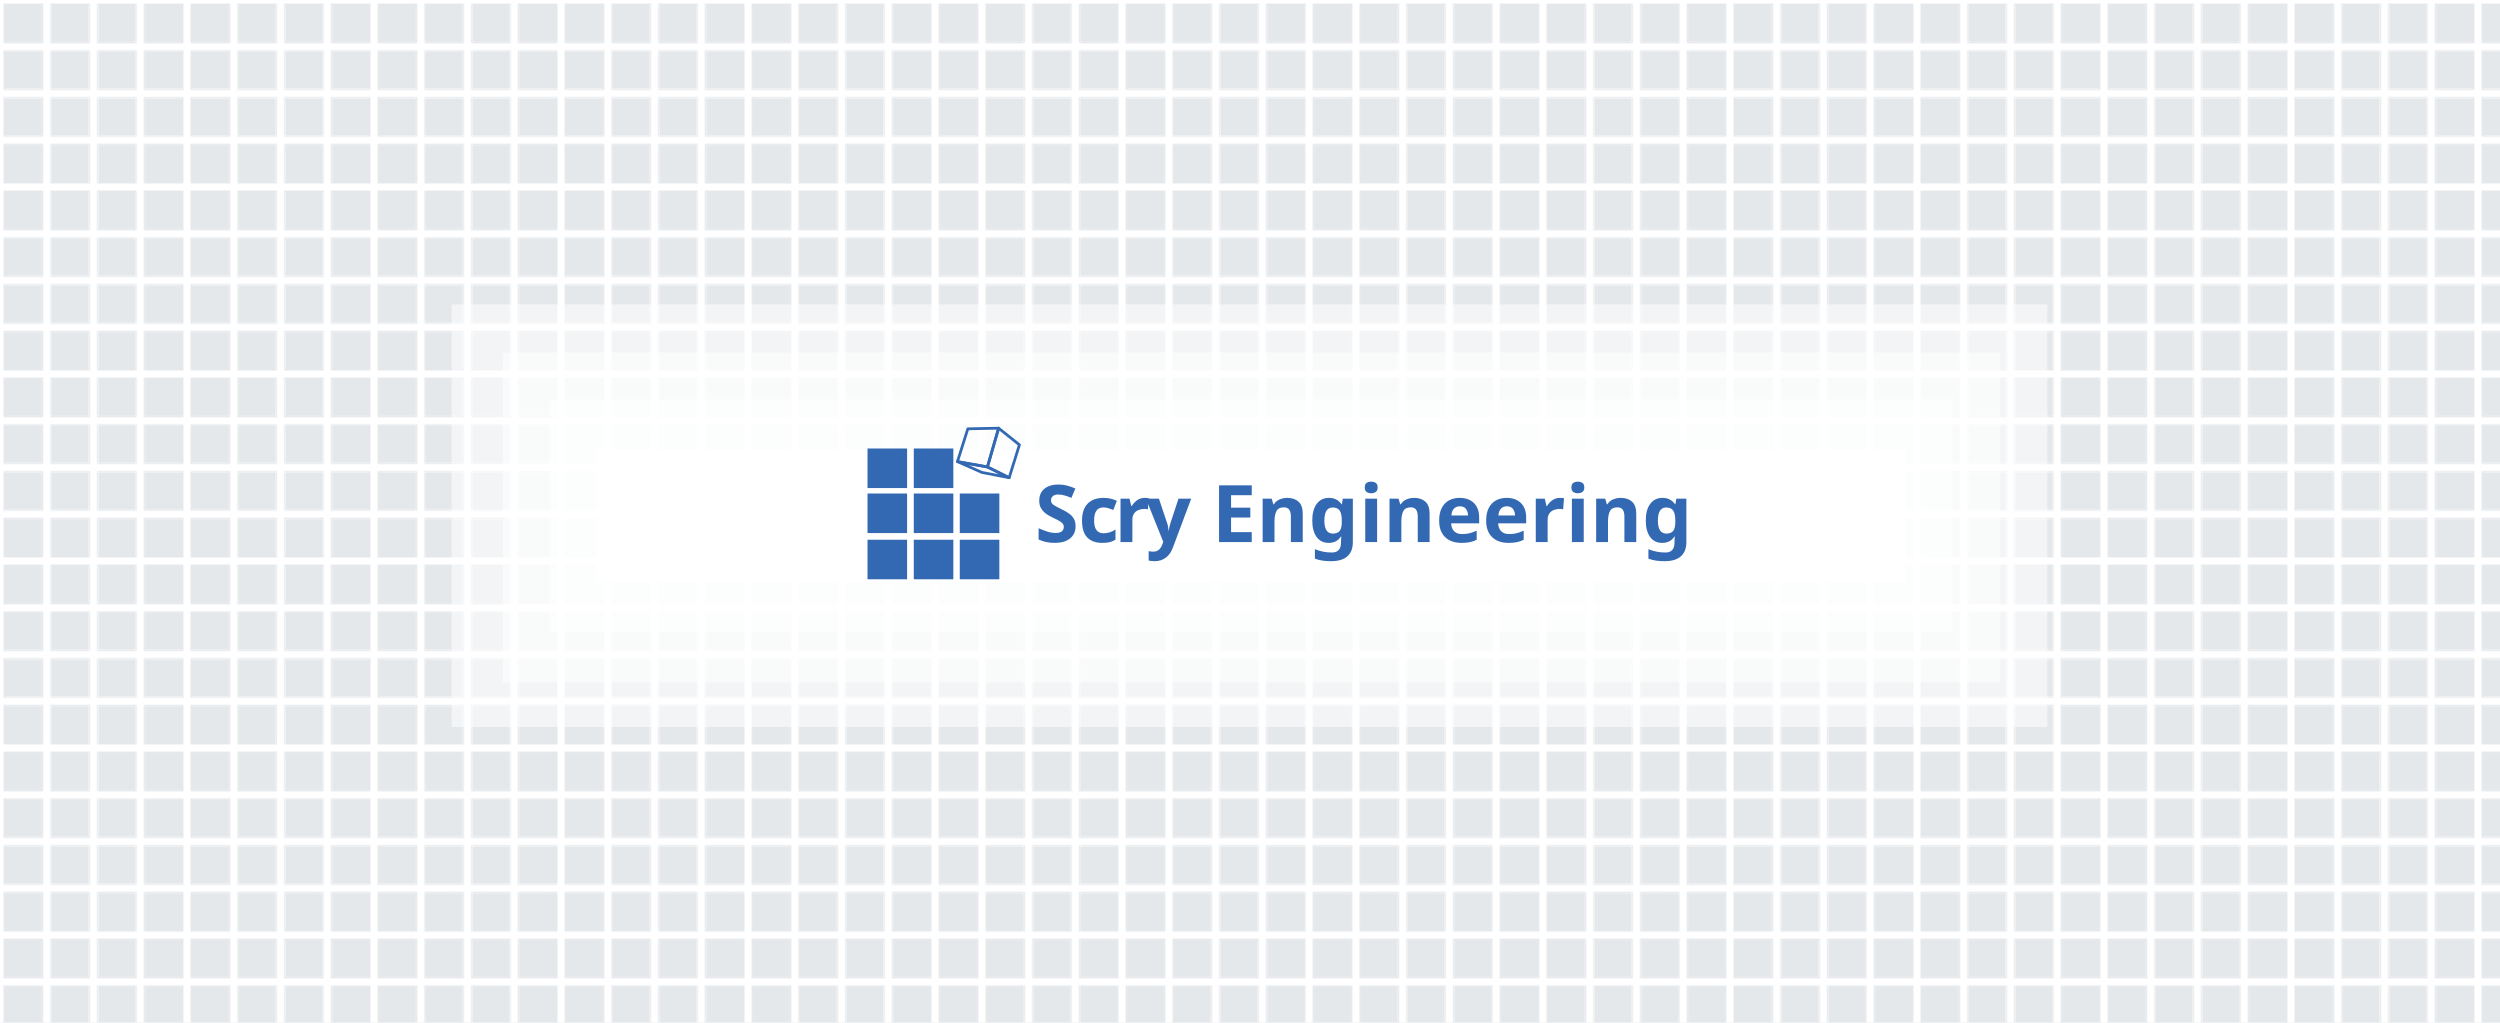
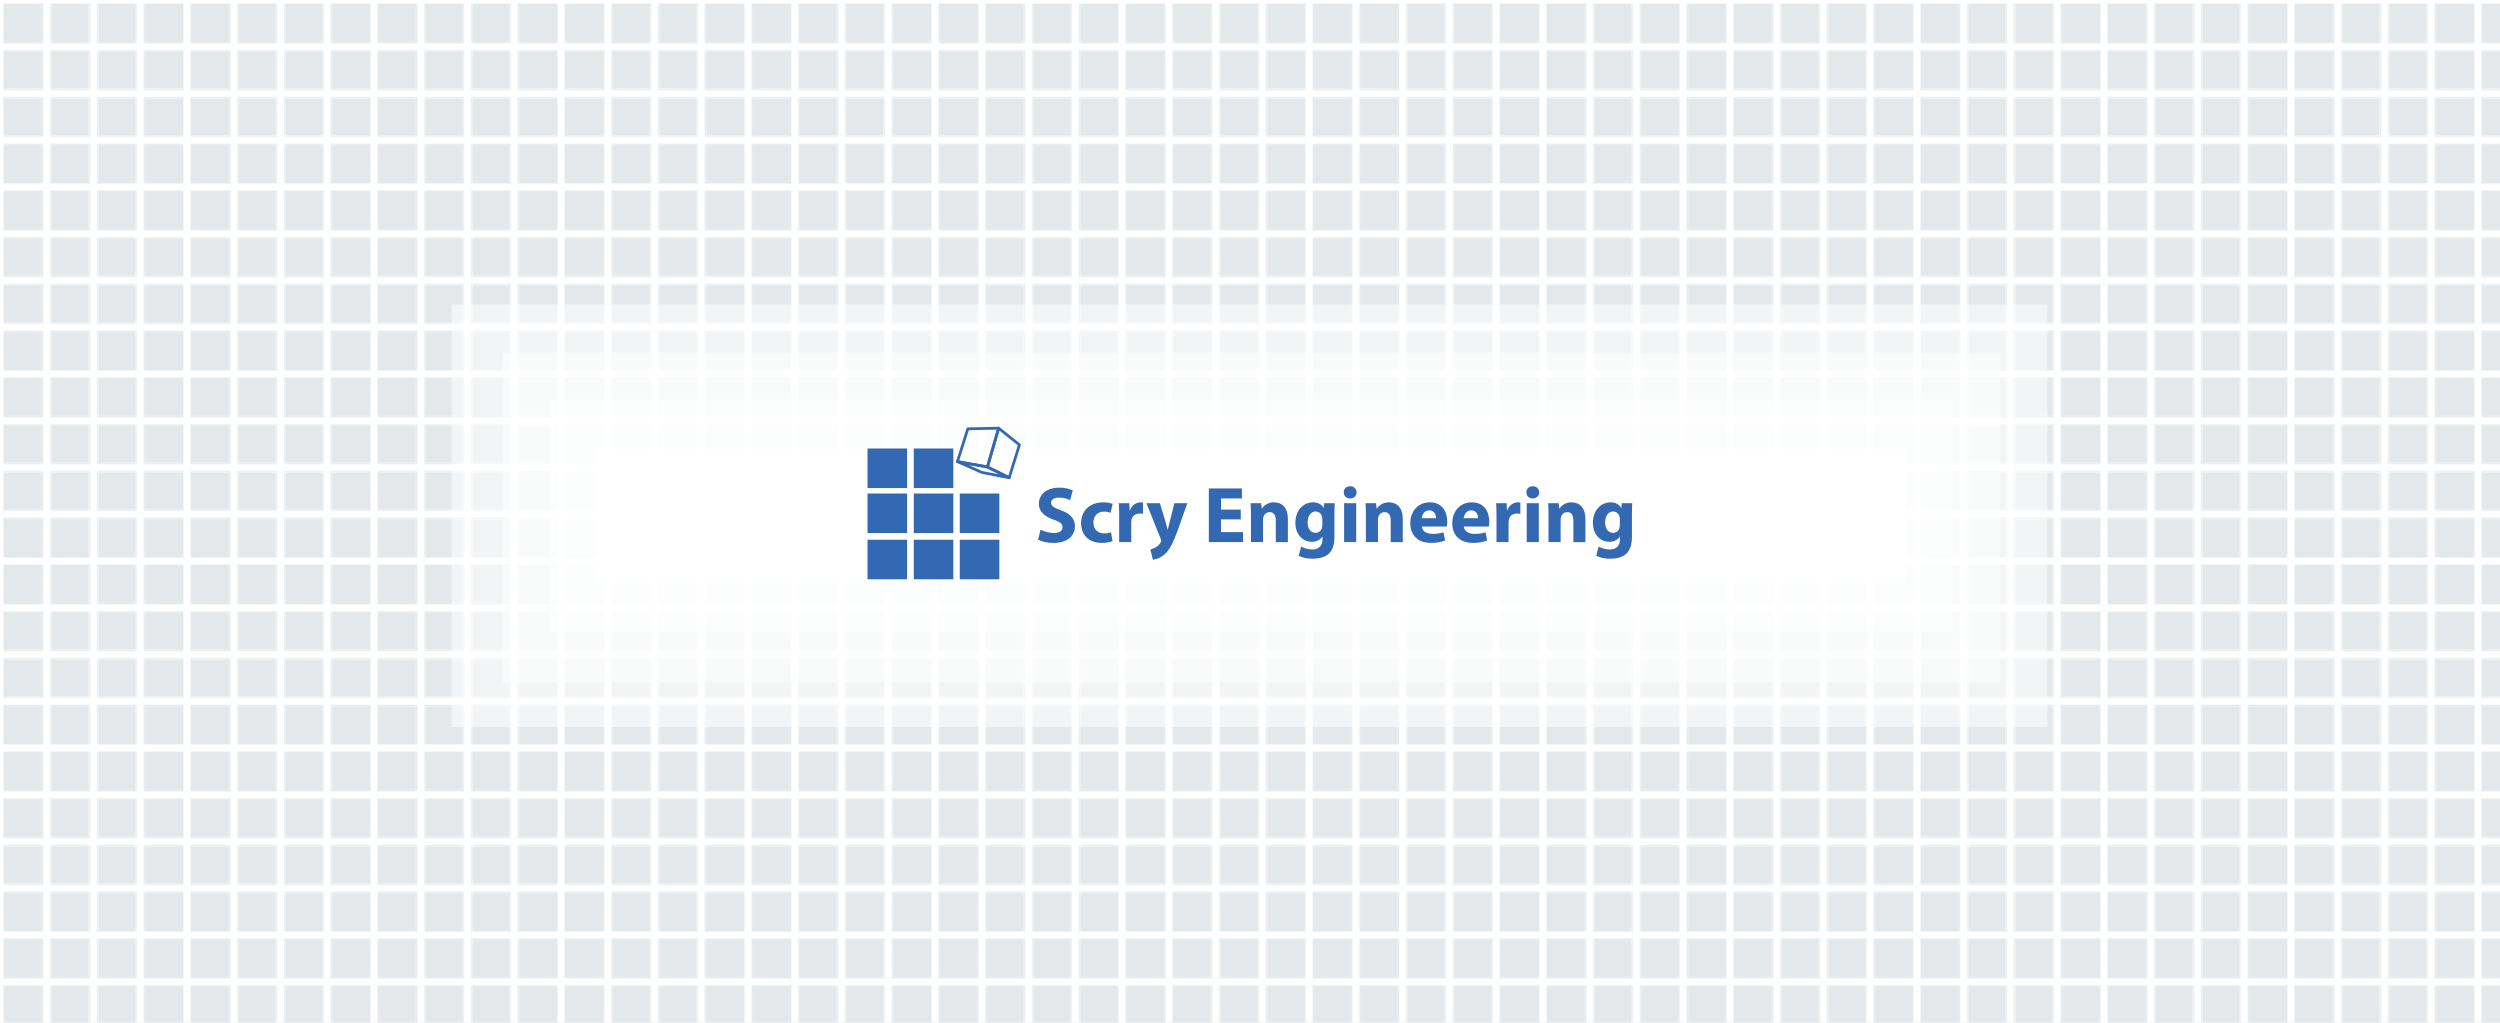
<svg xmlns="http://www.w3.org/2000/svg" id="Layer_1" data-name="Layer 1" viewBox="0 0 2242 917">
  <defs>
-     <style>.cls-1,.cls-7{fill:none;}.cls-2{fill:#e5e8eb;}.cls-3,.cls-5{fill:#fff;}.cls-4{fill:url(#New_Pattern_2);}.cls-5{opacity:0.5;}.cls-6,.cls-8{fill:#3369b3;}.cls-7{stroke:#3369b3;stroke-linecap:round;stroke-linejoin:round;stroke-width:2.5px;}.cls-8{font-size:71.33px;font-family:MyriadPro-Bold, Myriad Pro;font-weight:700;letter-spacing:0.01em;}.cls-9{letter-spacing:0em;}.cls-10{letter-spacing:0.02em;}.cls-11{letter-spacing:0em;}</style>
+     <style>.cls-1,.cls-7{fill:none;}.cls-2{fill:#e5e8eb;}.cls-3,.cls-5{fill:#fff;}.cls-4{fill:url(#New_Pattern_2);}.cls-5{opacity:0.5;}.cls-6{fill:#3369b3;}.cls-7{stroke:#3369b3;stroke-linecap:round;stroke-linejoin:round;stroke-width:2.5px;}</style>
    <pattern id="New_Pattern_2" data-name="New Pattern 2" width="41.93" height="41.93" patternUnits="userSpaceOnUse" viewBox="0 0 41.93 41.93">
      <rect class="cls-1" width="41.93" height="41.93" />
      <rect class="cls-2" x="3.23" y="3.23" width="35.48" height="35.48" />
    </pattern>
  </defs>
  <rect class="cls-3" width="2242" height="917" />
  <rect class="cls-4" width="2242" height="917" />
  <rect class="cls-5" x="405" y="273" width="1431" height="379" />
  <rect class="cls-5" x="493" y="358" width="1258" height="209" />
  <rect class="cls-5" x="451" y="316" width="1343" height="296" />
  <rect class="cls-3" x="535" y="403" width="1174" height="119" />
  <rect class="cls-6" x="819.48" y="442.59" width="35.48" height="35.48" transform="translate(1674.44 920.65) rotate(180)" />
  <rect class="cls-6" x="778" y="442.59" width="35.48" height="35.48" transform="translate(1591.48 920.65) rotate(180)" />
  <rect class="cls-6" x="819.48" y="402.21" width="35.48" height="35.48" transform="translate(1674.44 839.9) rotate(180)" />
  <polygon class="cls-7" points="905.03 428.41 885.51 418.76 895.57 384 914.21 398.93 905.03 428.41" />
  <polygon class="cls-7" points="905.03 428.41 885.51 418.76 858.63 413.97 880.53 423.65 905.03 428.41" />
  <polygon class="cls-7" points="858.63 413.97 885.51 418.76 895.57 384 867.96 384.56 858.63 413.97" />
  <rect class="cls-6" x="778" y="402.21" width="35.48" height="35.48" transform="translate(1591.48 839.9) rotate(180)" />
  <rect class="cls-6" x="860.74" y="442.59" width="35.48" height="35.48" transform="translate(1756.95 920.65) rotate(180)" />
  <rect class="cls-6" x="819.48" y="484.04" width="35.48" height="35.48" transform="translate(1674.44 1003.55) rotate(180)" />
  <rect class="cls-6" x="778" y="484.04" width="35.48" height="35.48" transform="translate(1591.48 1003.55) rotate(180)" />
  <rect class="cls-6" x="860.74" y="484.04" width="35.48" height="35.48" transform="translate(1756.95 1003.55) rotate(180)" />
-   <text class="cls-8" transform="translate(928.13 486.15)">S<tspan class="cls-9" x="39.02" y="0">c</tspan>
-     <tspan class="cls-10" x="71.19" y="0">r</tspan>
-     <tspan class="cls-11" x="99.57" y="0">y Engineering</tspan>
-   </text>
+   <path class="cls-6" d="M933.19,475a27.74,27.74,0,0,0,12.06,3c5,0,7.63-2.07,7.63-5.21S950.6,468,944.82,466c-8-2.78-13.2-7.2-13.2-14.19,0-8.2,6.85-14.48,18.19-14.48a29.53,29.53,0,0,1,12.27,2.42l-2.42,8.78a22.84,22.84,0,0,0-10.06-2.28c-4.71,0-7,2.13-7,4.63,0,3.07,2.71,4.42,8.92,6.78C960,460.76,964,465.18,964,472c0,8.06-6.21,14.91-19.4,14.91-5.5,0-10.92-1.43-13.63-2.93Z" />
+   <path class="cls-6" d="M997.67,485.3a26.53,26.53,0,0,1-9.7,1.57c-11.27,0-18.47-6.85-18.47-17.84,0-10.2,7-18.54,20-18.54a25.13,25.13,0,0,1,8.28,1.35L996,459.9a14.83,14.83,0,0,0-6.06-1.07c-5.71,0-9.42,4.07-9.35,9.77,0,6.42,4.29,9.78,9.56,9.78a16.78,16.78,0,0,0,6.21-1.07Z" />
+   <path class="cls-6" d="M1003.66,462.75c0-5.13-.14-8.48-.28-11.48h9.34l.36,6.42h.29a10.23,10.23,0,0,1,9.41-7.2,11.33,11.33,0,0,1,2.28.14v10.2a15.64,15.64,0,0,0-2.92-.29c-4,0-6.71,2.14-7.42,5.5a13,13,0,0,0-.21,2.42v17.69h-10.85Z" />
+   <path class="cls-6" d="M1040.18,451.27l5.21,17.12c.57,2.07,1.28,4.64,1.71,6.49h.22c.5-1.85,1.07-4.49,1.57-6.49l4.28-17.12h11.62l-8.13,23c-5,13.84-8.34,19.4-12.27,22.9a20,20,0,0,1-10.48,4.78l-2.29-9.2a13.76,13.76,0,0,0,4.71-1.86,12.54,12.54,0,0,0,4.5-4.35,2.88,2.88,0,0,0,.57-1.57,3.88,3.88,0,0,0-.5-1.78l-12.77-31.89Z" />
+   <path class="cls-6" d="M1112.73,465.82H1095v11.42h19.76v8.91h-30.68V438.07h29.68V447H1095v10h17.69Z" />
+   <path class="cls-6" d="M1121.86,462.4c0-4.35-.15-8.06-.29-11.13H1131l.5,4.78h.21a12.77,12.77,0,0,1,10.77-5.56c7.13,0,12.49,4.7,12.49,15v20.68h-10.85V466.82c0-4.49-1.57-7.56-5.49-7.56a5.78,5.78,0,0,0-5.49,4.07,7.33,7.33,0,0,0-.43,2.71v20.11h-10.84Z" />
+   <path class="cls-6" d="M1197,451.27c-.14,2.21-.29,5.14-.29,10.34v19.48c0,6.7-1.35,12.2-5.28,15.69-3.85,3.28-9.06,4.28-14.19,4.28-4.57,0-9.42-.93-12.56-2.71l2.14-8.2a21.51,21.51,0,0,0,10.13,2.64c5.14,0,9.06-2.79,9.06-9.21V481.3h-.14a11.15,11.15,0,0,1-9.42,4.57c-8.63,0-14.76-7-14.76-17.05,0-11.2,7.27-18.33,15.83-18.33,4.78,0,7.78,2.06,9.56,4.92h.14l.36-4.14Zm-11.13,14.2a8.17,8.17,0,0,0-.22-2c-.78-2.86-2.85-4.78-5.84-4.78-3.93,0-7.14,3.57-7.14,9.91,0,5.21,2.57,9.28,7.14,9.28a5.89,5.89,0,0,0,5.7-4.42,9.13,9.13,0,0,0,.36-2.86Z" />
+   <path class="cls-6" d="M1216.58,441.57c0,3-2.28,5.42-5.85,5.42a5.3,5.3,0,0,1-5.63-5.42c-.07-3.14,2.21-5.49,5.7-5.49A5.43,5.43,0,0,1,1216.58,441.57Zm-11.2,44.58V451.27h10.84v34.88Z" />
+   <path class="cls-6" d="M1224.92,462.4c0-4.35-.14-8.06-.28-11.13h9.42l.49,4.78h.22a12.77,12.77,0,0,1,10.77-5.56c7.13,0,12.48,4.7,12.48,15v20.68h-10.84V466.82c0-4.49-1.57-7.56-5.49-7.56a5.78,5.78,0,0,0-5.49,4.07,7.33,7.33,0,0,0-.43,2.71v20.11h-10.85Z" />
+   <path class="cls-6" d="M1275.07,472.17c.36,4.5,4.78,6.63,9.85,6.63a30.61,30.61,0,0,0,9.62-1.42l1.43,7.35a34.54,34.54,0,0,1-12.62,2.14c-11.85,0-18.62-6.85-18.62-17.77,0-8.84,5.49-18.61,17.62-18.61,11.27,0,15.55,8.77,15.55,17.4a25.86,25.86,0,0,1-.36,4.28Zm12.77-7.42c0-2.64-1.14-7.06-6.13-7.06-4.57,0-6.43,4.14-6.71,7.06Z" />
+   <path class="cls-6" d="M1312.73,472.17c.36,4.5,4.78,6.63,9.85,6.63a30.67,30.67,0,0,0,9.63-1.42l1.42,7.35a34.51,34.51,0,0,1-12.62,2.14c-11.84,0-18.62-6.85-18.62-17.77,0-8.84,5.49-18.61,17.62-18.61,11.27,0,15.55,8.77,15.55,17.4a24.79,24.79,0,0,1-.36,4.28Zm12.77-7.42c0-2.64-1.14-7.06-6.13-7.06-4.57,0-6.42,4.14-6.71,7.06Z" />
+   <path class="cls-6" d="M1342.05,462.75c0-5.13-.14-8.48-.29-11.48h9.35l.35,6.42h.29a10.23,10.23,0,0,1,9.42-7.2,11.38,11.38,0,0,1,2.28.14v10.2a15.76,15.76,0,0,0-2.93-.29c-4,0-6.7,2.14-7.41,5.5a12.16,12.16,0,0,0-.22,2.42v17.69h-10.84Z" />
+   <path class="cls-6" d="M1380.35,441.57c0,3-2.28,5.42-5.85,5.42a5.3,5.3,0,0,1-5.63-5.42c-.07-3.14,2.21-5.49,5.7-5.49A5.43,5.43,0,0,1,1380.35,441.57Zm-11.2,44.58V451.27H1380v34.88Z" />
+   <path class="cls-6" d="M1388.7,462.4c0-4.35-.15-8.06-.29-11.13h9.42l.5,4.78h.21a12.79,12.79,0,0,1,10.77-5.56c7.14,0,12.49,4.7,12.49,15v20.68H1411V466.82c0-4.49-1.57-7.56-5.49-7.56a5.78,5.78,0,0,0-5.49,4.07,7.33,7.33,0,0,0-.43,2.71v20.11H1388.7Z" />
+   <path class="cls-6" d="M1463.81,451.27c-.14,2.21-.29,5.14-.29,10.34v19.48c0,6.7-1.35,12.2-5.27,15.69-3.86,3.28-9.06,4.28-14.2,4.28-4.57,0-9.42-.93-12.55-2.71l2.13-8.2a21.55,21.55,0,0,0,10.13,2.64c5.14,0,9.06-2.79,9.06-9.21V481.3h-.14a11.15,11.15,0,0,1-9.42,4.57c-8.63,0-14.76-7-14.76-17.05,0-11.2,7.27-18.33,15.83-18.33,4.78,0,7.78,2.06,9.56,4.92h.15l.35-4.14Zm-11.13,14.2a8.71,8.71,0,0,0-.21-2c-.79-2.86-2.86-4.78-5.85-4.78-3.93,0-7.14,3.57-7.14,9.91,0,5.21,2.57,9.28,7.14,9.28a5.89,5.89,0,0,0,5.7-4.42,9.13,9.13,0,0,0,.36-2.86Z" />
</svg>
